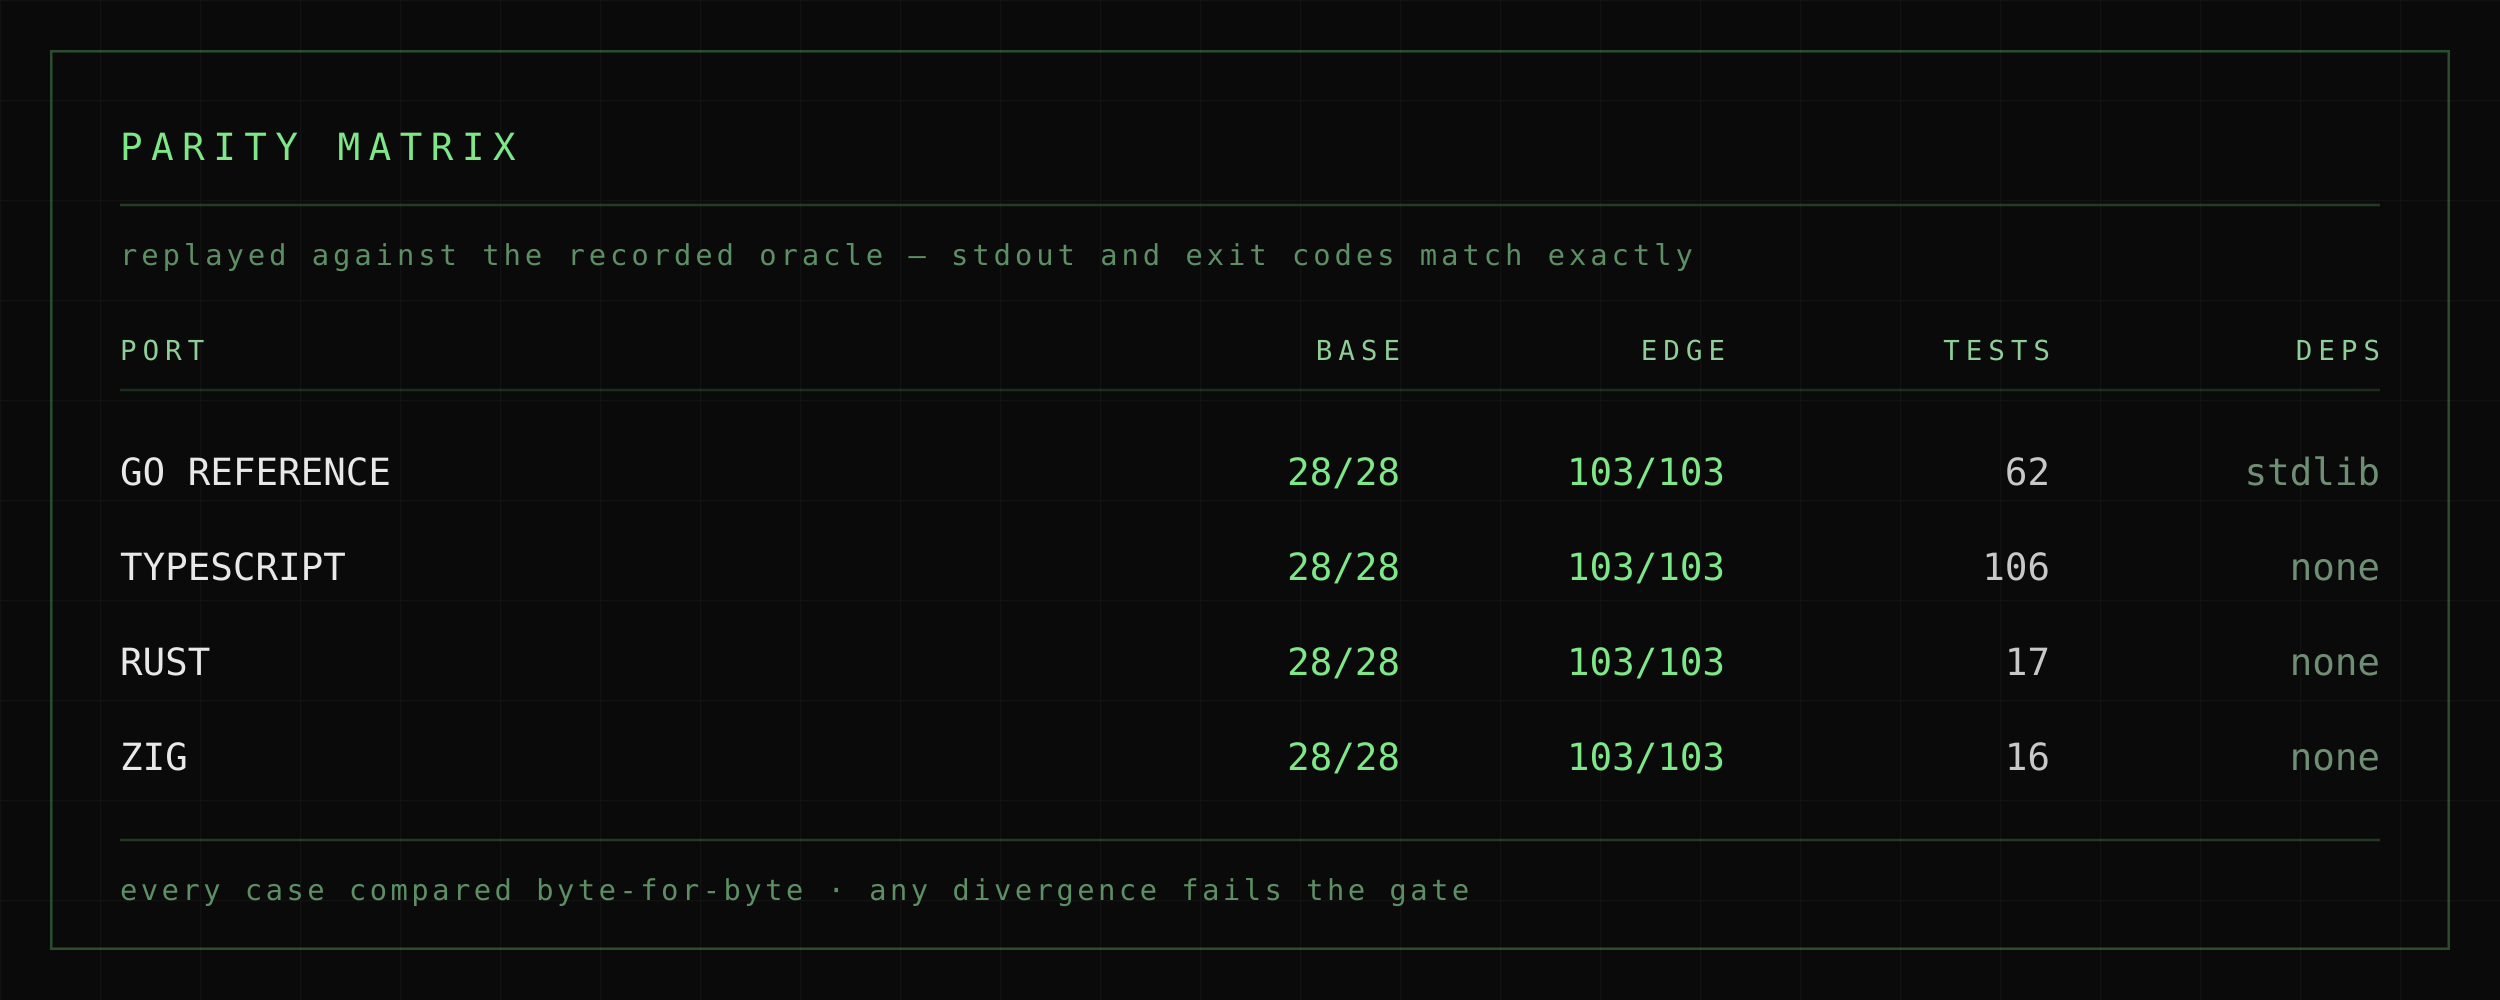
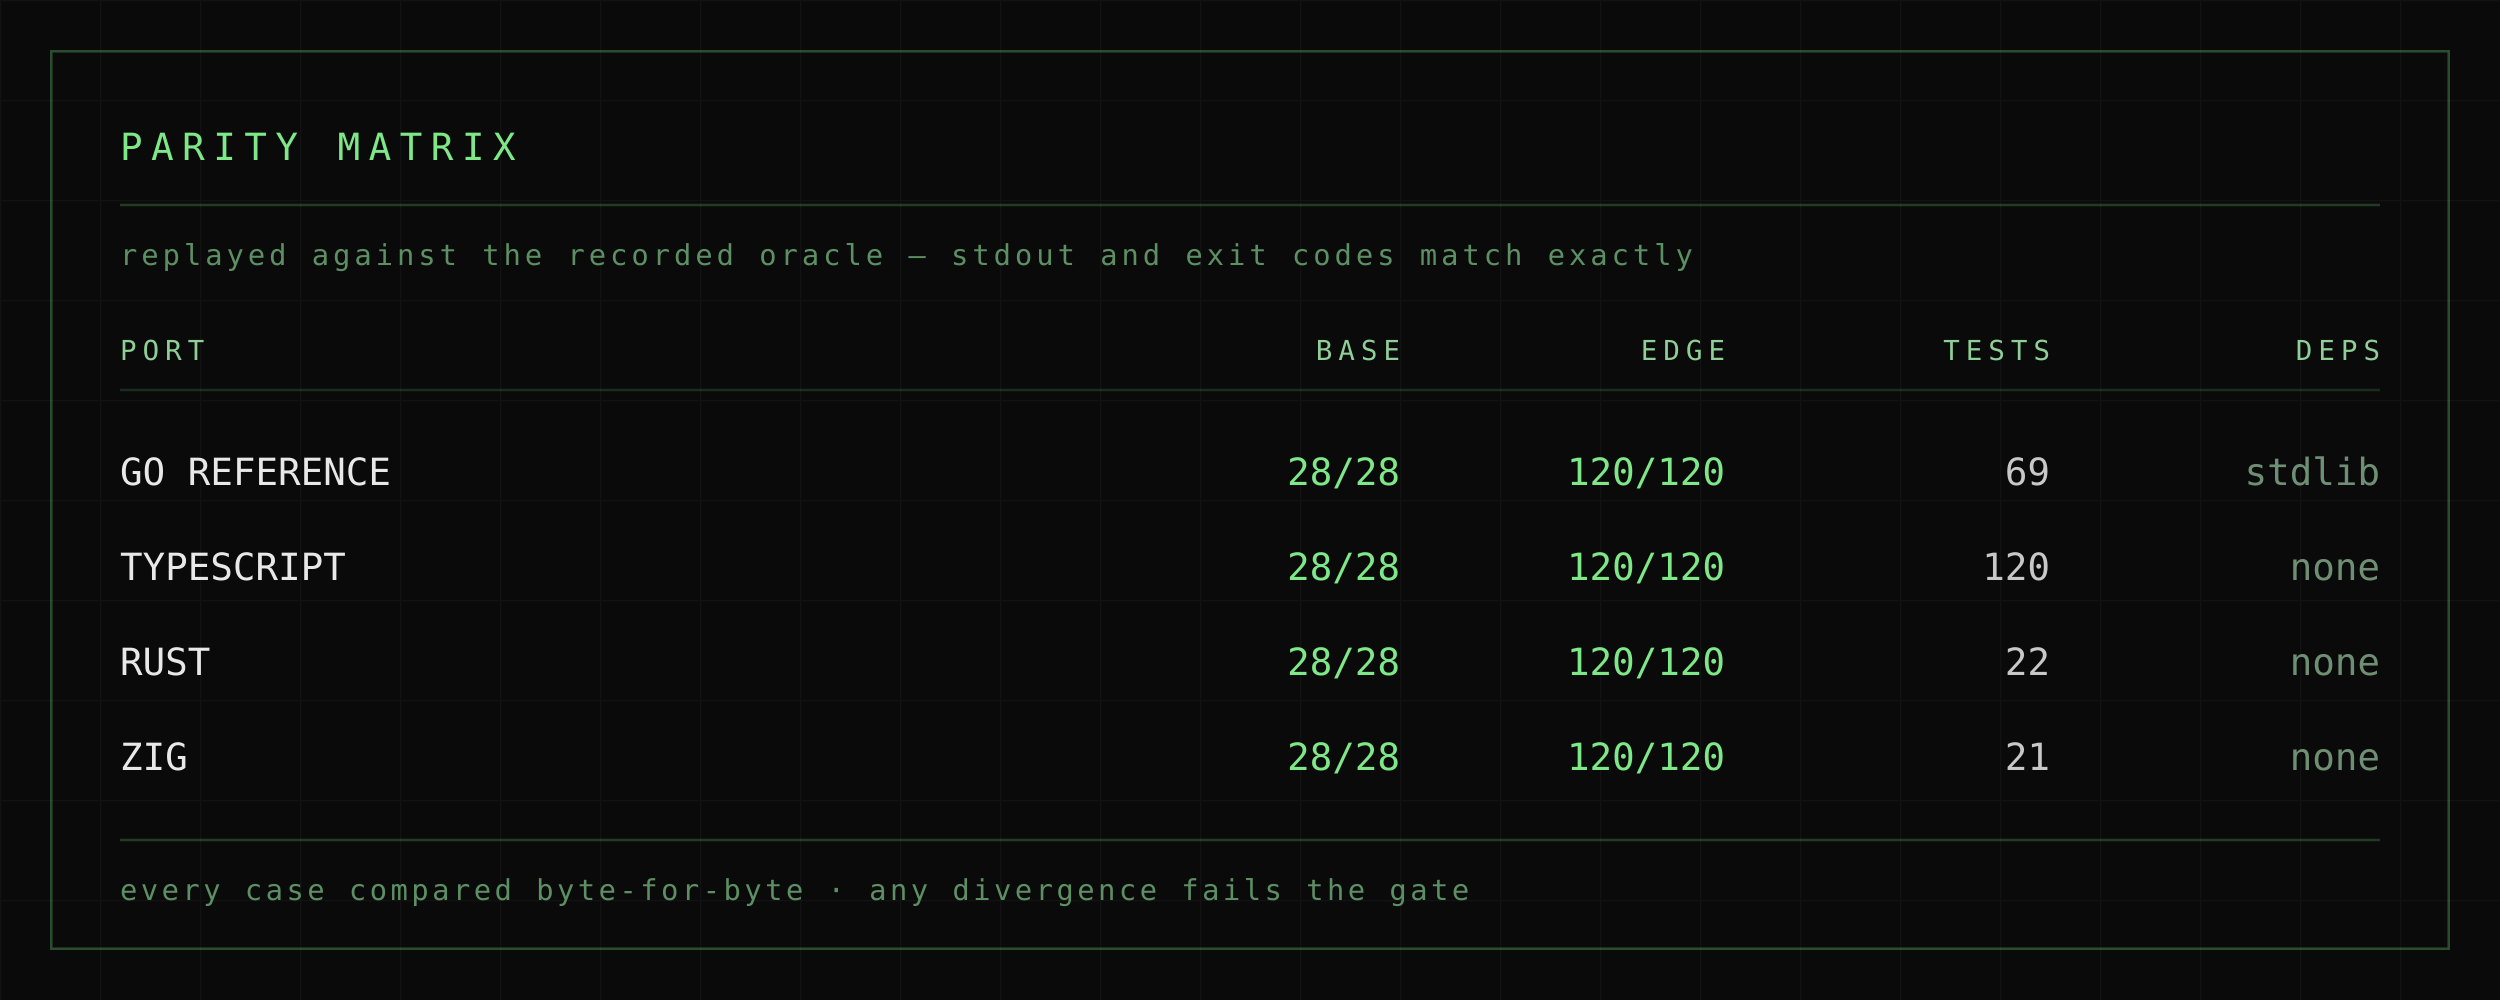
- <svg xmlns="http://www.w3.org/2000/svg" viewBox="0 0 1000 400" width="1000" height="400" role="img" aria-label="OwnScout parity matrix: every port replays 28 base and 103 edge cases byte-for-byte">
+ <svg xmlns="http://www.w3.org/2000/svg" viewBox="0 0 1000 400" width="1000" height="400" role="img" aria-label="OwnScout parity matrix: every port replays 28 base and 120 edge cases byte-for-byte">
  <defs>
    <pattern id="grid" width="40" height="40" patternUnits="userSpaceOnUse">
      <path d="M40 0H0V40" fill="none" stroke="#ffffff" stroke-opacity="0.035" stroke-width="1" />
    </pattern>
  </defs>
  <rect width="1000" height="400" fill="#0a0a0a" />
  <rect width="1000" height="400" fill="url(#grid)" />
  <rect x="20.5" y="20.5" width="959" height="359" fill="none" stroke="#7ee787" stroke-opacity="0.3" />
  <text x="48" y="64" font-family="ui-monospace, SFMono-Regular, Menlo, Consolas, monospace" font-size="15" fill="#7ee787" letter-spacing="3.4">PARITY MATRIX</text>
  <line x1="48" y1="82" x2="952" y2="82" stroke="#7ee787" stroke-opacity="0.22" stroke-width="1" />
  <text x="48" y="106" font-family="ui-monospace, SFMono-Regular, Menlo, Consolas, monospace" font-size="11.5" fill="#5c8f63" letter-spacing="1.6">replayed against the recorded oracle — stdout and exit codes match exactly</text>
  <g font-family="ui-monospace, SFMono-Regular, Menlo, Consolas, monospace" font-size="11" fill="#8fce97" letter-spacing="2.4">
    <text x="48" y="144">PORT</text>
    <text x="560" y="144" text-anchor="end">BASE</text>
    <text x="690" y="144" text-anchor="end">EDGE</text>
    <text x="820" y="144" text-anchor="end">TESTS</text>
    <text x="952" y="144" text-anchor="end">DEPS</text>
  </g>
  <line x1="48" y1="156" x2="952" y2="156" stroke="#7ee787" stroke-opacity="0.16" stroke-width="1" />
  <g font-family="ui-monospace, SFMono-Regular, Menlo, Consolas, monospace" font-size="15">
    <g>
      <text x="48" y="194" fill="#e8e8e8">GO REFERENCE</text>
      <text x="560" y="194" text-anchor="end" fill="#7ee787">28/28</text>
-       <text x="690" y="194" text-anchor="end" fill="#7ee787">103/103</text>
-       <text x="820" y="194" text-anchor="end" fill="#c8c8c8">62</text>
+       <text x="690" y="194" text-anchor="end" fill="#7ee787">120/120</text>
+       <text x="820" y="194" text-anchor="end" fill="#c8c8c8">69</text>
      <text x="952" y="194" text-anchor="end" fill="#6f8f74">stdlib</text>
    </g>
    <g>
      <text x="48" y="232" fill="#e8e8e8">TYPESCRIPT</text>
      <text x="560" y="232" text-anchor="end" fill="#7ee787">28/28</text>
-       <text x="690" y="232" text-anchor="end" fill="#7ee787">103/103</text>
-       <text x="820" y="232" text-anchor="end" fill="#c8c8c8">106</text>
+       <text x="690" y="232" text-anchor="end" fill="#7ee787">120/120</text>
+       <text x="820" y="232" text-anchor="end" fill="#c8c8c8">120</text>
      <text x="952" y="232" text-anchor="end" fill="#6f8f74">none</text>
    </g>
    <g>
      <text x="48" y="270" fill="#e8e8e8">RUST</text>
      <text x="560" y="270" text-anchor="end" fill="#7ee787">28/28</text>
-       <text x="690" y="270" text-anchor="end" fill="#7ee787">103/103</text>
-       <text x="820" y="270" text-anchor="end" fill="#c8c8c8">17</text>
+       <text x="690" y="270" text-anchor="end" fill="#7ee787">120/120</text>
+       <text x="820" y="270" text-anchor="end" fill="#c8c8c8">22</text>
      <text x="952" y="270" text-anchor="end" fill="#6f8f74">none</text>
    </g>
    <g>
      <text x="48" y="308" fill="#e8e8e8">ZIG</text>
      <text x="560" y="308" text-anchor="end" fill="#7ee787">28/28</text>
-       <text x="690" y="308" text-anchor="end" fill="#7ee787">103/103</text>
-       <text x="820" y="308" text-anchor="end" fill="#c8c8c8">16</text>
+       <text x="690" y="308" text-anchor="end" fill="#7ee787">120/120</text>
+       <text x="820" y="308" text-anchor="end" fill="#c8c8c8">21</text>
      <text x="952" y="308" text-anchor="end" fill="#6f8f74">none</text>
    </g>
  </g>
  <line x1="48" y1="336" x2="952" y2="336" stroke="#7ee787" stroke-opacity="0.22" stroke-width="1" />
  <text x="48" y="360" font-family="ui-monospace, SFMono-Regular, Menlo, Consolas, monospace" font-size="11.5" fill="#5c8f63" letter-spacing="1.4">every case compared byte-for-byte · any divergence fails the gate</text>
</svg>
